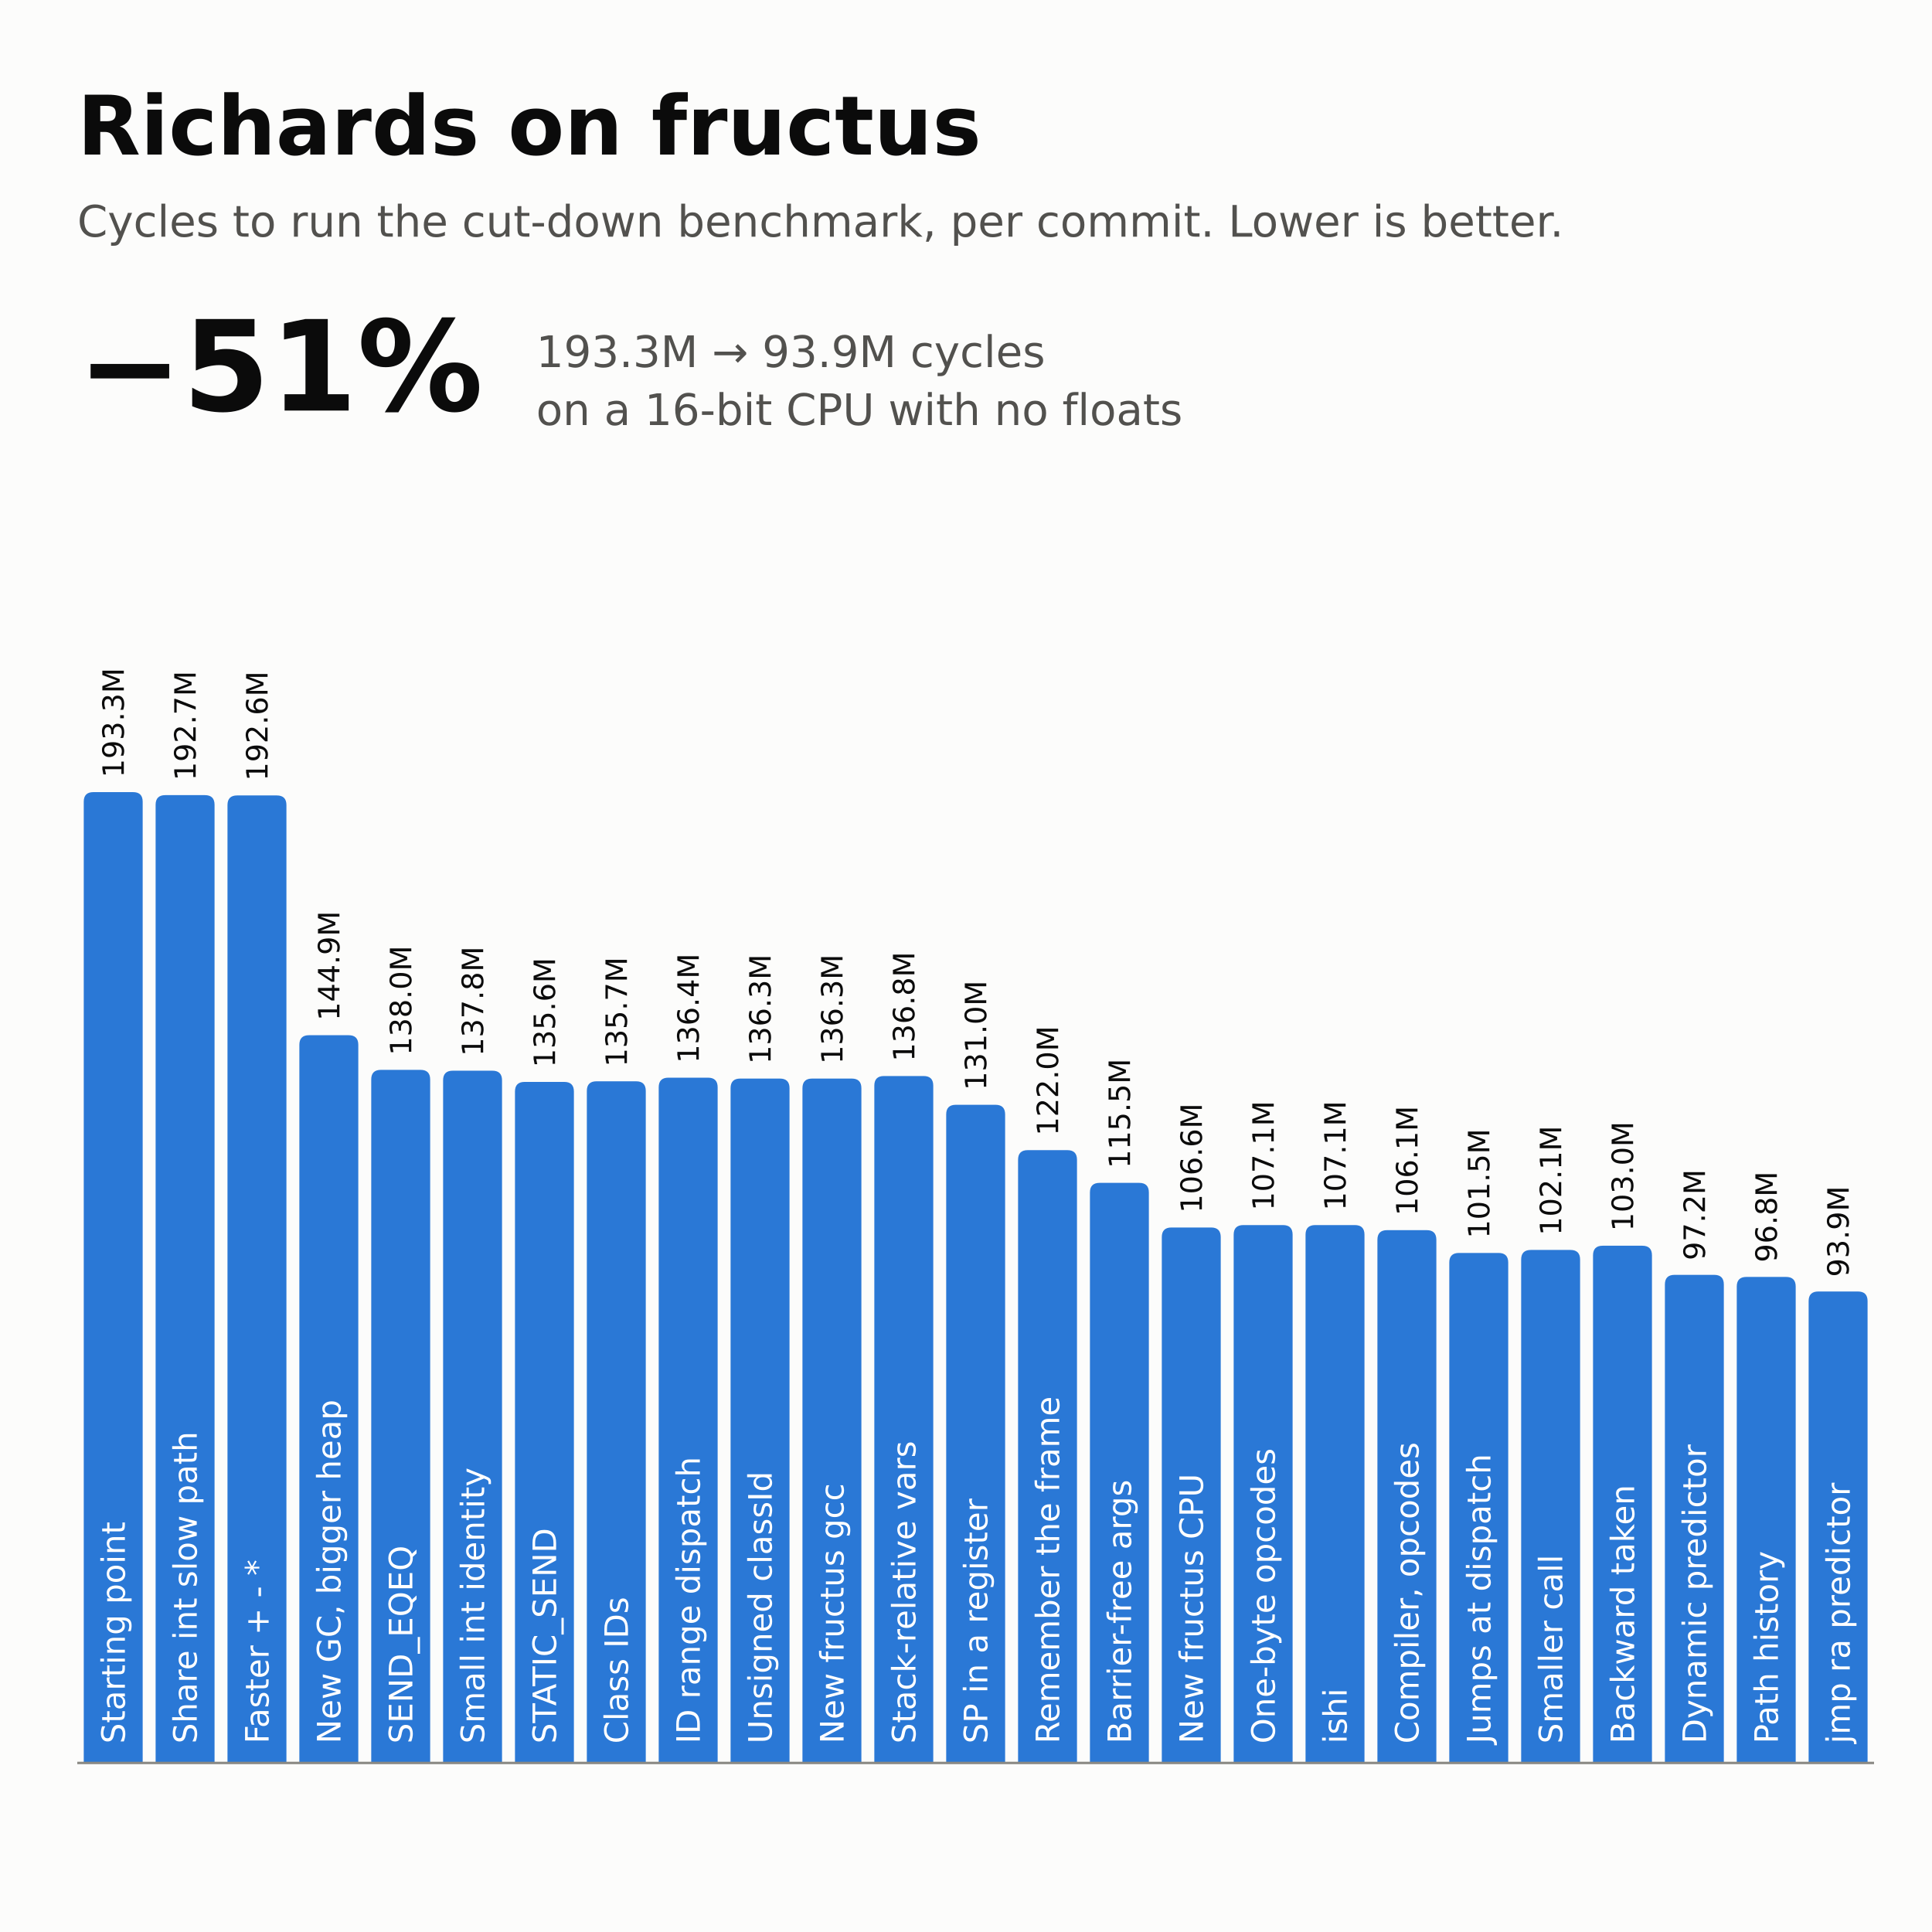
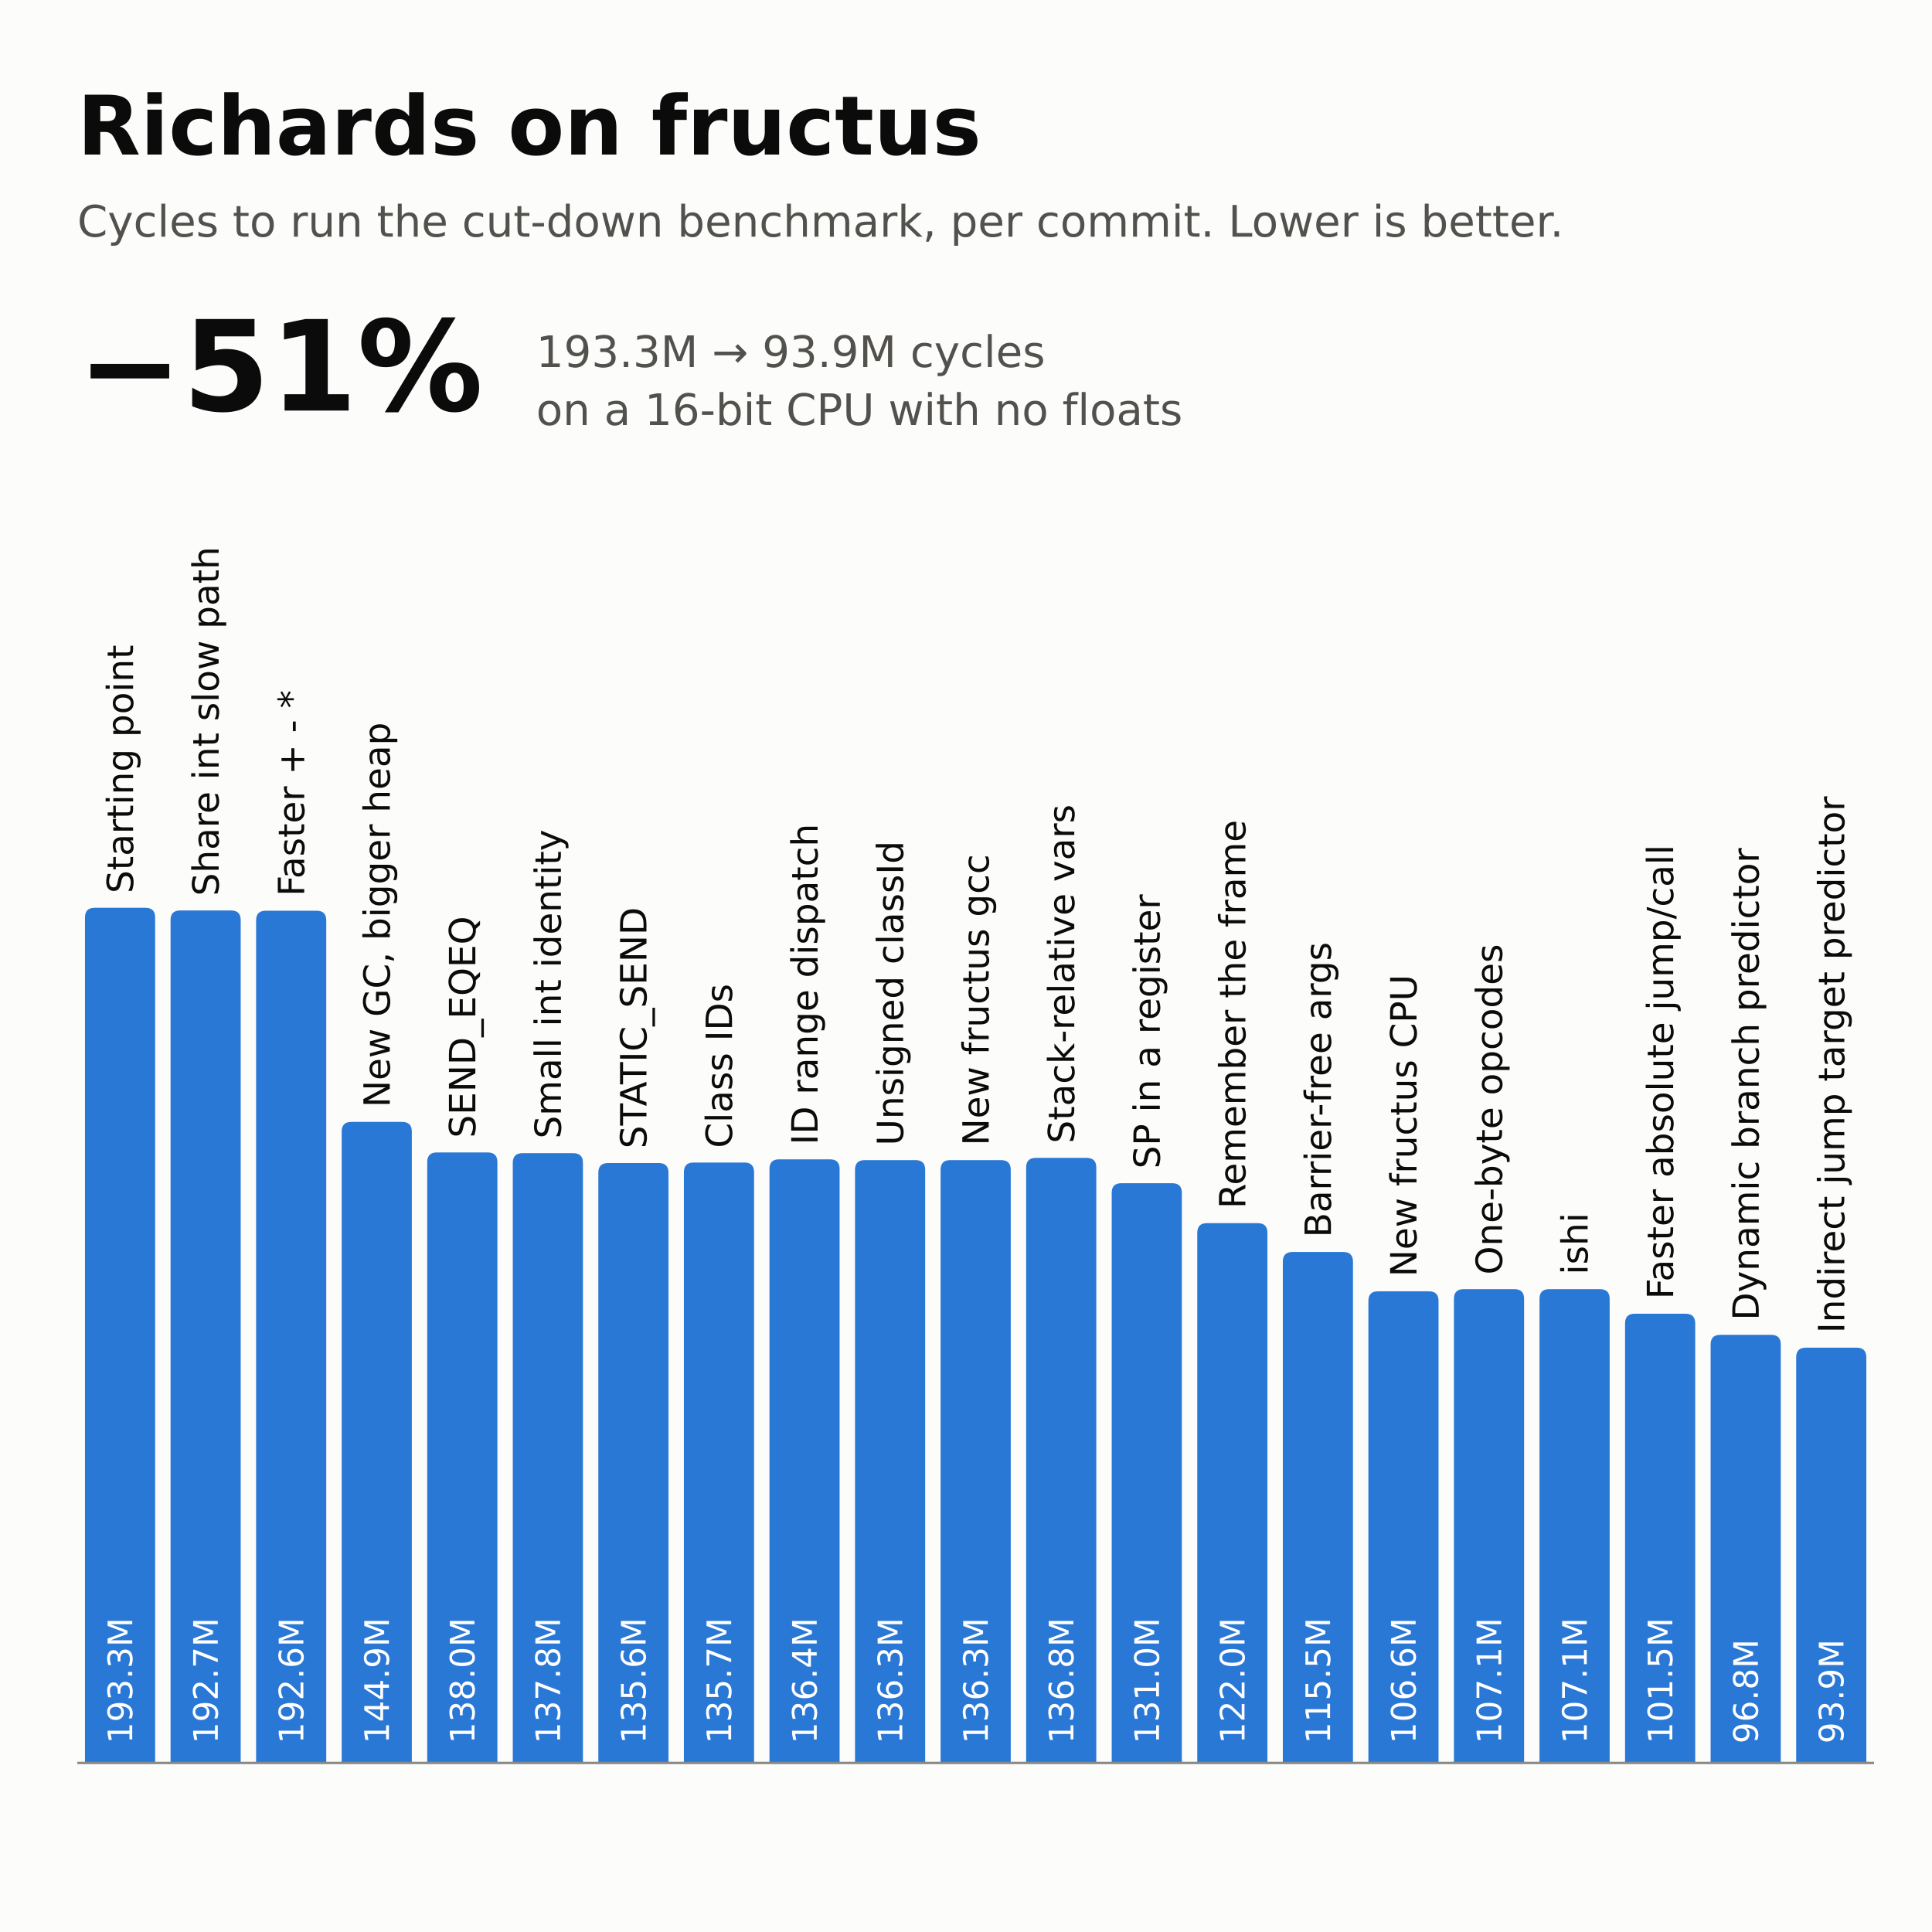
<svg xmlns="http://www.w3.org/2000/svg" width="800" height="800" viewBox="0 0 800 800" font-family="'DejaVu Sans', 'Liberation Sans', sans-serif">
  <rect width="800" height="800" fill="#fcfcfb" />
  <text x="32" y="64" font-size="34" font-weight="bold" fill="#0b0b0b">Richards on fructus</text>
  <text x="32" y="98" font-size="18" fill="#52514e">Cycles to run the cut-down benchmark, per commit. Lower is better.</text>
  <text x="32" y="170" font-size="52" font-weight="bold" fill="#0b0b0b">−51%</text>
  <text x="222" y="152" font-size="18" fill="#52514e">193.3M → 93.9M cycles</text>
  <text x="222" y="176" font-size="18" fill="#52514e">on a 16-bit CPU with no floats</text>
-   <path d="M34.678,730 V332 Q34.678,328 38.678,328 H55.082 Q59.082,328 59.082,332 V730 Z" fill="#2a78d6" />
-   <text transform="translate(51.27258,322) rotate(-90)" font-size="12.202" fill="#0b0b0b">193.3M</text>
-   <text transform="translate(51.71183,722) rotate(-90)" font-size="13.4" fill="#ffffff">Starting point</text>
-   <path d="M64.438,730 V333.248 Q64.438,329.248 68.438,329.248 H84.842 Q88.842,329.248 88.842,333.248 V730 Z" fill="#2a78d6" />
-   <text transform="translate(81.03258,323.2478) rotate(-90)" font-size="12.202" fill="#0b0b0b">192.7M</text>
-   <text transform="translate(81.47183,722) rotate(-90)" font-size="13.4" fill="#ffffff">Share int slow path</text>
-   <path d="M94.198,730 V333.373 Q94.198,329.373 98.198,329.373 H114.602 Q118.602,329.373 118.602,333.373 V730 Z" fill="#2a78d6" />
-   <text transform="translate(110.7926,323.3726) rotate(-90)" font-size="12.202" fill="#0b0b0b">192.6M</text>
-   <text transform="translate(111.2318,722) rotate(-90)" font-size="13.4" fill="#ffffff">Faster + - *</text>
-   <path d="M123.958,730 V432.656 Q123.958,428.656 127.958,428.656 H144.362 Q148.362,428.656 148.362,432.656 V730 Z" fill="#2a78d6" />
-   <text transform="translate(140.5526,422.656) rotate(-90)" font-size="12.202" fill="#0b0b0b">144.9M</text>
-   <text transform="translate(140.9918,722) rotate(-90)" font-size="13.4" fill="#ffffff">New GC, bigger heap</text>
-   <path d="M153.718,730 V447.006 Q153.718,443.006 157.718,443.006 H174.122 Q178.122,443.006 178.122,447.006 V730 Z" fill="#2a78d6" />
-   <text transform="translate(170.3126,437.0057) rotate(-90)" font-size="12.202" fill="#0b0b0b">138.0M</text>
-   <text transform="translate(170.7518,722) rotate(-90)" font-size="13.4" fill="#ffffff">SEND_EQEQ</text>
-   <path d="M183.478,730 V447.35 Q183.478,443.35 187.478,443.35 H203.882 Q207.882,443.35 207.882,447.35 V730 Z" fill="#2a78d6" />
-   <text transform="translate(200.0726,437.3501) rotate(-90)" font-size="12.202" fill="#0b0b0b">137.8M</text>
-   <text transform="translate(200.5118,722) rotate(-90)" font-size="13.4" fill="#ffffff">Small int identity</text>
-   <path d="M213.238,730 V451.997 Q213.238,447.997 217.238,447.997 H233.642 Q237.642,447.997 237.642,451.997 V730 Z" fill="#2a78d6" />
-   <text transform="translate(229.8326,441.9969) rotate(-90)" font-size="12.202" fill="#0b0b0b">135.6M</text>
-   <text transform="translate(230.2718,722) rotate(-90)" font-size="13.4" fill="#ffffff">STATIC_SEND</text>
-   <path d="M242.998,730 V451.743 Q242.998,447.743 246.998,447.743 H263.402 Q267.402,447.743 267.402,451.743 V730 Z" fill="#2a78d6" />
-   <text transform="translate(259.5926,441.7431) rotate(-90)" font-size="12.202" fill="#0b0b0b">135.7M</text>
-   <text transform="translate(260.0318,722) rotate(-90)" font-size="13.4" fill="#ffffff">Class IDs</text>
-   <path d="M272.758,730 V450.243 Q272.758,446.243 276.758,446.243 H293.162 Q297.162,446.243 297.162,450.243 V730 Z" fill="#2a78d6" />
-   <text transform="translate(289.3526,440.2428) rotate(-90)" font-size="12.202" fill="#0b0b0b">136.4M</text>
-   <text transform="translate(289.7918,722) rotate(-90)" font-size="13.4" fill="#ffffff">ID range dispatch</text>
-   <path d="M302.518,730 V450.612 Q302.518,446.612 306.518,446.612 H322.922 Q326.922,446.612 326.922,450.612 V730 Z" fill="#2a78d6" />
-   <text transform="translate(319.1126,440.6117) rotate(-90)" font-size="12.202" fill="#0b0b0b">136.3M</text>
-   <text transform="translate(319.5518,722) rotate(-90)" font-size="13.4" fill="#ffffff">Unsigned classId</text>
-   <path d="M332.278,730 V450.612 Q332.278,446.612 336.278,446.612 H352.682 Q356.682,446.612 356.682,450.612 V730 Z" fill="#2a78d6" />
-   <text transform="translate(348.8726,440.6117) rotate(-90)" font-size="12.202" fill="#0b0b0b">136.3M</text>
-   <text transform="translate(349.3118,722) rotate(-90)" font-size="13.4" fill="#ffffff">New fructus gcc</text>
-   <path d="M362.038,730 V449.558 Q362.038,445.558 366.038,445.558 H382.442 Q386.442,445.558 386.442,449.558 V730 Z" fill="#2a78d6" />
-   <text transform="translate(378.6326,439.5579) rotate(-90)" font-size="12.202" fill="#0b0b0b">136.8M</text>
-   <text transform="translate(379.0718,722) rotate(-90)" font-size="13.4" fill="#ffffff">Stack-relative vars</text>
-   <path d="M391.798,730 V461.47 Q391.798,457.47 395.798,457.47 H412.202 Q416.202,457.47 416.202,461.47 V730 Z" fill="#2a78d6" />
-   <text transform="translate(408.3926,451.4696) rotate(-90)" font-size="12.202" fill="#0b0b0b">131.0M</text>
-   <text transform="translate(408.8318,722) rotate(-90)" font-size="13.4" fill="#ffffff">SP in a register</text>
-   <path d="M421.558,730 V480.248 Q421.558,476.248 425.558,476.248 H441.962 Q445.962,476.248 445.962,480.248 V730 Z" fill="#2a78d6" />
-   <text transform="translate(438.1526,470.2482) rotate(-90)" font-size="12.202" fill="#0b0b0b">122.0M</text>
-   <text transform="translate(438.5918,722) rotate(-90)" font-size="13.4" fill="#ffffff">Remember the frame</text>
-   <path d="M451.318,730 V493.8 Q451.318,489.8 455.318,489.8 H471.722 Q475.722,489.8 475.722,493.8 V730 Z" fill="#2a78d6" />
-   <text transform="translate(467.9126,483.7996) rotate(-90)" font-size="12.202" fill="#0b0b0b">115.5M</text>
-   <text transform="translate(468.3518,722) rotate(-90)" font-size="13.4" fill="#ffffff">Barrier-free args</text>
-   <path d="M481.078,730 V512.277 Q481.078,508.277 485.078,508.277 H501.482 Q505.482,508.277 505.482,512.277 V730 Z" fill="#2a78d6" />
-   <text transform="translate(497.6726,502.2767) rotate(-90)" font-size="12.202" fill="#0b0b0b">106.6M</text>
-   <text transform="translate(498.1118,722) rotate(-90)" font-size="13.4" fill="#ffffff">New fructus CPU</text>
-   <path d="M510.838,730 V511.278 Q510.838,507.278 514.838,507.278 H531.242 Q535.242,507.278 535.242,511.278 V730 Z" fill="#2a78d6" />
-   <text transform="translate(527.4326,501.2782) rotate(-90)" font-size="12.202" fill="#0b0b0b">107.1M</text>
-   <text transform="translate(527.8718,722) rotate(-90)" font-size="13.4" fill="#ffffff">One-byte opcodes</text>
-   <path d="M540.598,730 V511.279 Q540.598,507.279 544.598,507.279 H561.002 Q565.002,507.279 565.002,511.279 V730 Z" fill="#2a78d6" />
-   <text transform="translate(557.1926,501.2793) rotate(-90)" font-size="12.202" fill="#0b0b0b">107.1M</text>
-   <text transform="translate(557.6318,722) rotate(-90)" font-size="13.4" fill="#ffffff">ishi</text>
-   <path d="M570.358,730 V513.376 Q570.358,509.376 574.358,509.376 H590.762 Q594.762,509.376 594.762,513.376 V730 Z" fill="#2a78d6" />
-   <text transform="translate(586.9526,503.3764) rotate(-90)" font-size="12.202" fill="#0b0b0b">106.1M</text>
-   <text transform="translate(587.3918,722) rotate(-90)" font-size="13.4" fill="#ffffff">Compiler, opcodes</text>
-   <path d="M600.118,730 V522.817 Q600.118,518.817 604.118,518.817 H620.522 Q624.522,518.817 624.522,522.817 V730 Z" fill="#2a78d6" />
-   <text transform="translate(616.7126,512.8174) rotate(-90)" font-size="12.202" fill="#0b0b0b">101.5M</text>
-   <text transform="translate(617.1518,722) rotate(-90)" font-size="13.4" fill="#ffffff">Jumps at dispatch</text>
-   <path d="M629.878,730 V521.576 Q629.878,517.576 633.878,517.576 H650.282 Q654.282,517.576 654.282,521.576 V730 Z" fill="#2a78d6" />
-   <text transform="translate(646.4726,511.5755) rotate(-90)" font-size="12.202" fill="#0b0b0b">102.1M</text>
-   <text transform="translate(646.9118,722) rotate(-90)" font-size="13.4" fill="#ffffff">Smaller call</text>
-   <path d="M659.638,730 V519.827 Q659.638,515.827 663.638,515.827 H680.042 Q684.042,515.827 684.042,519.827 V730 Z" fill="#2a78d6" />
-   <text transform="translate(676.2326,509.8266) rotate(-90)" font-size="12.202" fill="#0b0b0b">103.0M</text>
-   <text transform="translate(676.6718,722) rotate(-90)" font-size="13.4" fill="#ffffff">Backward taken</text>
-   <path d="M689.398,730 V531.887 Q689.398,527.887 693.398,527.887 H709.802 Q713.802,527.887 713.802,531.887 V730 Z" fill="#2a78d6" />
-   <text transform="translate(705.9926,521.887) rotate(-90)" font-size="12.202" fill="#0b0b0b">97.2M</text>
-   <text transform="translate(706.4318,722) rotate(-90)" font-size="13.4" fill="#ffffff">Dynamic predictor</text>
-   <path d="M719.158,730 V532.746 Q719.158,528.746 723.158,528.746 H739.562 Q743.562,528.746 743.562,532.746 V730 Z" fill="#2a78d6" />
-   <text transform="translate(735.7526,522.7462) rotate(-90)" font-size="12.202" fill="#0b0b0b">96.8M</text>
-   <text transform="translate(736.1918,722) rotate(-90)" font-size="13.4" fill="#ffffff">Path history</text>
-   <path d="M748.918,730 V538.779 Q748.918,534.779 752.918,534.779 H769.322 Q773.322,534.779 773.322,538.779 V730 Z" fill="#2a78d6" />
-   <text transform="translate(765.5126,528.7793) rotate(-90)" font-size="12.202" fill="#0b0b0b">93.9M</text>
-   <text transform="translate(765.9518,722) rotate(-90)" font-size="13.4" fill="#ffffff">jmp ra predictor</text>
+   <path d="M35.189,730 V379.901 Q35.189,375.901 39.189,375.901 H60.24 Q64.24,375.901 64.24,379.901 V730 Z" fill="#2a78d6" />
+   <text transform="translate(54.75429,722) rotate(-90)" font-size="14" fill="#ffffff">193.3M</text>
+   <text transform="translate(55.11429,369.9009) rotate(-90)" font-size="15.0" fill="#0b0b0b">Starting point</text>
+   <path d="M70.617,730 V381 Q70.617,377 74.617,377 H95.669 Q99.669,377 99.669,381 V730 Z" fill="#2a78d6" />
+   <text transform="translate(90.18286,722) rotate(-90)" font-size="14" fill="#ffffff">192.7M</text>
+   <text transform="translate(90.54286,371) rotate(-90)" font-size="15.0" fill="#0b0b0b">Share int slow path</text>
+   <path d="M106.046,730 V381.11 Q106.046,377.11 110.046,377.11 H131.097 Q135.097,377.11 135.097,381.11 V730 Z" fill="#2a78d6" />
+   <text transform="translate(125.6114,722) rotate(-90)" font-size="14" fill="#ffffff">192.6M</text>
+   <text transform="translate(125.9714,371.1099) rotate(-90)" font-size="15.0" fill="#0b0b0b">Faster + - *</text>
+   <path d="M141.474,730 V468.563 Q141.474,464.563 145.474,464.563 H166.526 Q170.526,464.563 170.526,468.563 V730 Z" fill="#2a78d6" />
+   <text transform="translate(161.04,722) rotate(-90)" font-size="14" fill="#ffffff">144.9M</text>
+   <text transform="translate(161.4,458.5631) rotate(-90)" font-size="15.0" fill="#0b0b0b">New GC, bigger heap</text>
+   <path d="M176.903,730 V481.203 Q176.903,477.203 180.903,477.203 H201.954 Q205.954,477.203 205.954,481.203 V730 Z" fill="#2a78d6" />
+   <text transform="translate(196.4686,722) rotate(-90)" font-size="14" fill="#ffffff">138.0M</text>
+   <text transform="translate(196.8286,471.2029) rotate(-90)" font-size="15.0" fill="#0b0b0b">SEND_EQEQ</text>
+   <path d="M212.331,730 V481.506 Q212.331,477.506 216.331,477.506 H237.383 Q241.383,477.506 241.383,481.506 V730 Z" fill="#2a78d6" />
+   <text transform="translate(231.8971,722) rotate(-90)" font-size="14" fill="#ffffff">137.8M</text>
+   <text transform="translate(232.2571,471.5063) rotate(-90)" font-size="15.0" fill="#0b0b0b">Small int identity</text>
+   <path d="M247.76,730 V485.599 Q247.76,481.599 251.76,481.599 H272.811 Q276.811,481.599 276.811,485.599 V730 Z" fill="#2a78d6" />
+   <text transform="translate(267.3257,722) rotate(-90)" font-size="14" fill="#ffffff">135.6M</text>
+   <text transform="translate(267.6857,475.5994) rotate(-90)" font-size="15.0" fill="#0b0b0b">STATIC_SEND</text>
+   <path d="M283.189,730 V485.376 Q283.189,481.376 287.189,481.376 H308.24 Q312.24,481.376 312.24,485.376 V730 Z" fill="#2a78d6" />
+   <text transform="translate(302.7543,722) rotate(-90)" font-size="14" fill="#ffffff">135.7M</text>
+   <text transform="translate(303.1143,475.3758) rotate(-90)" font-size="15.0" fill="#0b0b0b">Class IDs</text>
+   <path d="M318.617,730 V484.054 Q318.617,480.054 322.617,480.054 H343.669 Q347.669,480.054 347.669,484.054 V730 Z" fill="#2a78d6" />
+   <text transform="translate(338.1829,722) rotate(-90)" font-size="14" fill="#ffffff">136.4M</text>
+   <text transform="translate(338.5429,474.0543) rotate(-90)" font-size="15.0" fill="#0b0b0b">ID range dispatch</text>
+   <path d="M354.046,730 V484.379 Q354.046,480.379 358.046,480.379 H379.097 Q383.097,480.379 383.097,484.379 V730 Z" fill="#2a78d6" />
+   <text transform="translate(373.6114,722) rotate(-90)" font-size="14" fill="#ffffff">136.3M</text>
+   <text transform="translate(373.9714,474.3792) rotate(-90)" font-size="15.0" fill="#0b0b0b">Unsigned classId</text>
+   <path d="M389.474,730 V484.379 Q389.474,480.379 393.474,480.379 H414.526 Q418.526,480.379 418.526,484.379 V730 Z" fill="#2a78d6" />
+   <text transform="translate(409.04,722) rotate(-90)" font-size="14" fill="#ffffff">136.3M</text>
+   <text transform="translate(409.4,474.3792) rotate(-90)" font-size="15.0" fill="#0b0b0b">New fructus gcc</text>
+   <path d="M424.903,730 V483.451 Q424.903,479.451 428.903,479.451 H449.954 Q453.954,479.451 453.954,483.451 V730 Z" fill="#2a78d6" />
+   <text transform="translate(444.4686,722) rotate(-90)" font-size="14" fill="#ffffff">136.8M</text>
+   <text transform="translate(444.8286,473.451) rotate(-90)" font-size="15.0" fill="#0b0b0b">Stack-relative vars</text>
+   <path d="M460.331,730 V493.943 Q460.331,489.943 464.331,489.943 H485.383 Q489.383,489.943 489.383,493.943 V730 Z" fill="#2a78d6" />
+   <text transform="translate(479.8971,722) rotate(-90)" font-size="14" fill="#ffffff">131.0M</text>
+   <text transform="translate(480.2571,483.9433) rotate(-90)" font-size="15.0" fill="#0b0b0b">SP in a register</text>
+   <path d="M495.76,730 V510.484 Q495.76,506.484 499.76,506.484 H520.811 Q524.811,506.484 524.811,510.484 V730 Z" fill="#2a78d6" />
+   <text transform="translate(515.3257,722) rotate(-90)" font-size="14" fill="#ffffff">122.0M</text>
+   <text transform="translate(515.6857,500.4844) rotate(-90)" font-size="15.0" fill="#0b0b0b">Remember the frame</text>
+   <path d="M531.189,730 V522.421 Q531.189,518.421 535.189,518.421 H556.24 Q560.24,518.421 560.24,522.421 V730 Z" fill="#2a78d6" />
+   <text transform="translate(550.7543,722) rotate(-90)" font-size="14" fill="#ffffff">115.5M</text>
+   <text transform="translate(551.1143,512.421) rotate(-90)" font-size="15.0" fill="#0b0b0b">Barrier-free args</text>
+   <path d="M566.617,730 V538.696 Q566.617,534.696 570.617,534.696 H591.669 Q595.669,534.696 595.669,538.696 V730 Z" fill="#2a78d6" />
+   <text transform="translate(586.1829,722) rotate(-90)" font-size="14" fill="#ffffff">106.6M</text>
+   <text transform="translate(586.5429,528.6965) rotate(-90)" font-size="15.0" fill="#0b0b0b">New fructus CPU</text>
+   <path d="M602.046,730 V537.817 Q602.046,533.817 606.046,533.817 H627.097 Q631.097,533.817 631.097,537.817 V730 Z" fill="#2a78d6" />
+   <text transform="translate(621.6114,722) rotate(-90)" font-size="14" fill="#ffffff">107.1M</text>
+   <text transform="translate(621.9714,527.8169) rotate(-90)" font-size="15.0" fill="#0b0b0b">One-byte opcodes</text>
+   <path d="M637.474,730 V537.818 Q637.474,533.818 641.474,533.818 H662.526 Q666.526,533.818 666.526,537.818 V730 Z" fill="#2a78d6" />
+   <text transform="translate(657.04,722) rotate(-90)" font-size="14" fill="#ffffff">107.1M</text>
+   <text transform="translate(657.4,527.8179) rotate(-90)" font-size="15.0" fill="#0b0b0b">ishi</text>
+   <path d="M672.903,730 V547.981 Q672.903,543.981 676.903,543.981 H697.954 Q701.954,543.981 701.954,547.981 V730 Z" fill="#2a78d6" />
+   <text transform="translate(692.4686,722) rotate(-90)" font-size="14" fill="#ffffff">101.5M</text>
+   <text transform="translate(692.8286,537.9811) rotate(-90)" font-size="15.0" fill="#0b0b0b">Faster absolute jump/call</text>
+   <path d="M708.331,730 V556.727 Q708.331,552.727 712.331,552.727 H733.383 Q737.383,552.727 737.383,556.727 V730 Z" fill="#2a78d6" />
+   <text transform="translate(727.8971,722) rotate(-90)" font-size="14" fill="#ffffff">96.8M</text>
+   <text transform="translate(728.2571,546.7269) rotate(-90)" font-size="15.0" fill="#0b0b0b">Dynamic branch predictor</text>
+   <path d="M743.76,730 V562.041 Q743.76,558.041 747.76,558.041 H768.811 Q772.811,558.041 772.811,562.041 V730 Z" fill="#2a78d6" />
+   <text transform="translate(763.3257,722) rotate(-90)" font-size="14" fill="#ffffff">93.9M</text>
+   <text transform="translate(763.6857,552.0411) rotate(-90)" font-size="15.0" fill="#0b0b0b">Indirect jump target predictor</text>
  <line x1="32" x2="776" y1="730" y2="730" stroke="#8a8984" stroke-width="1" />
</svg>
